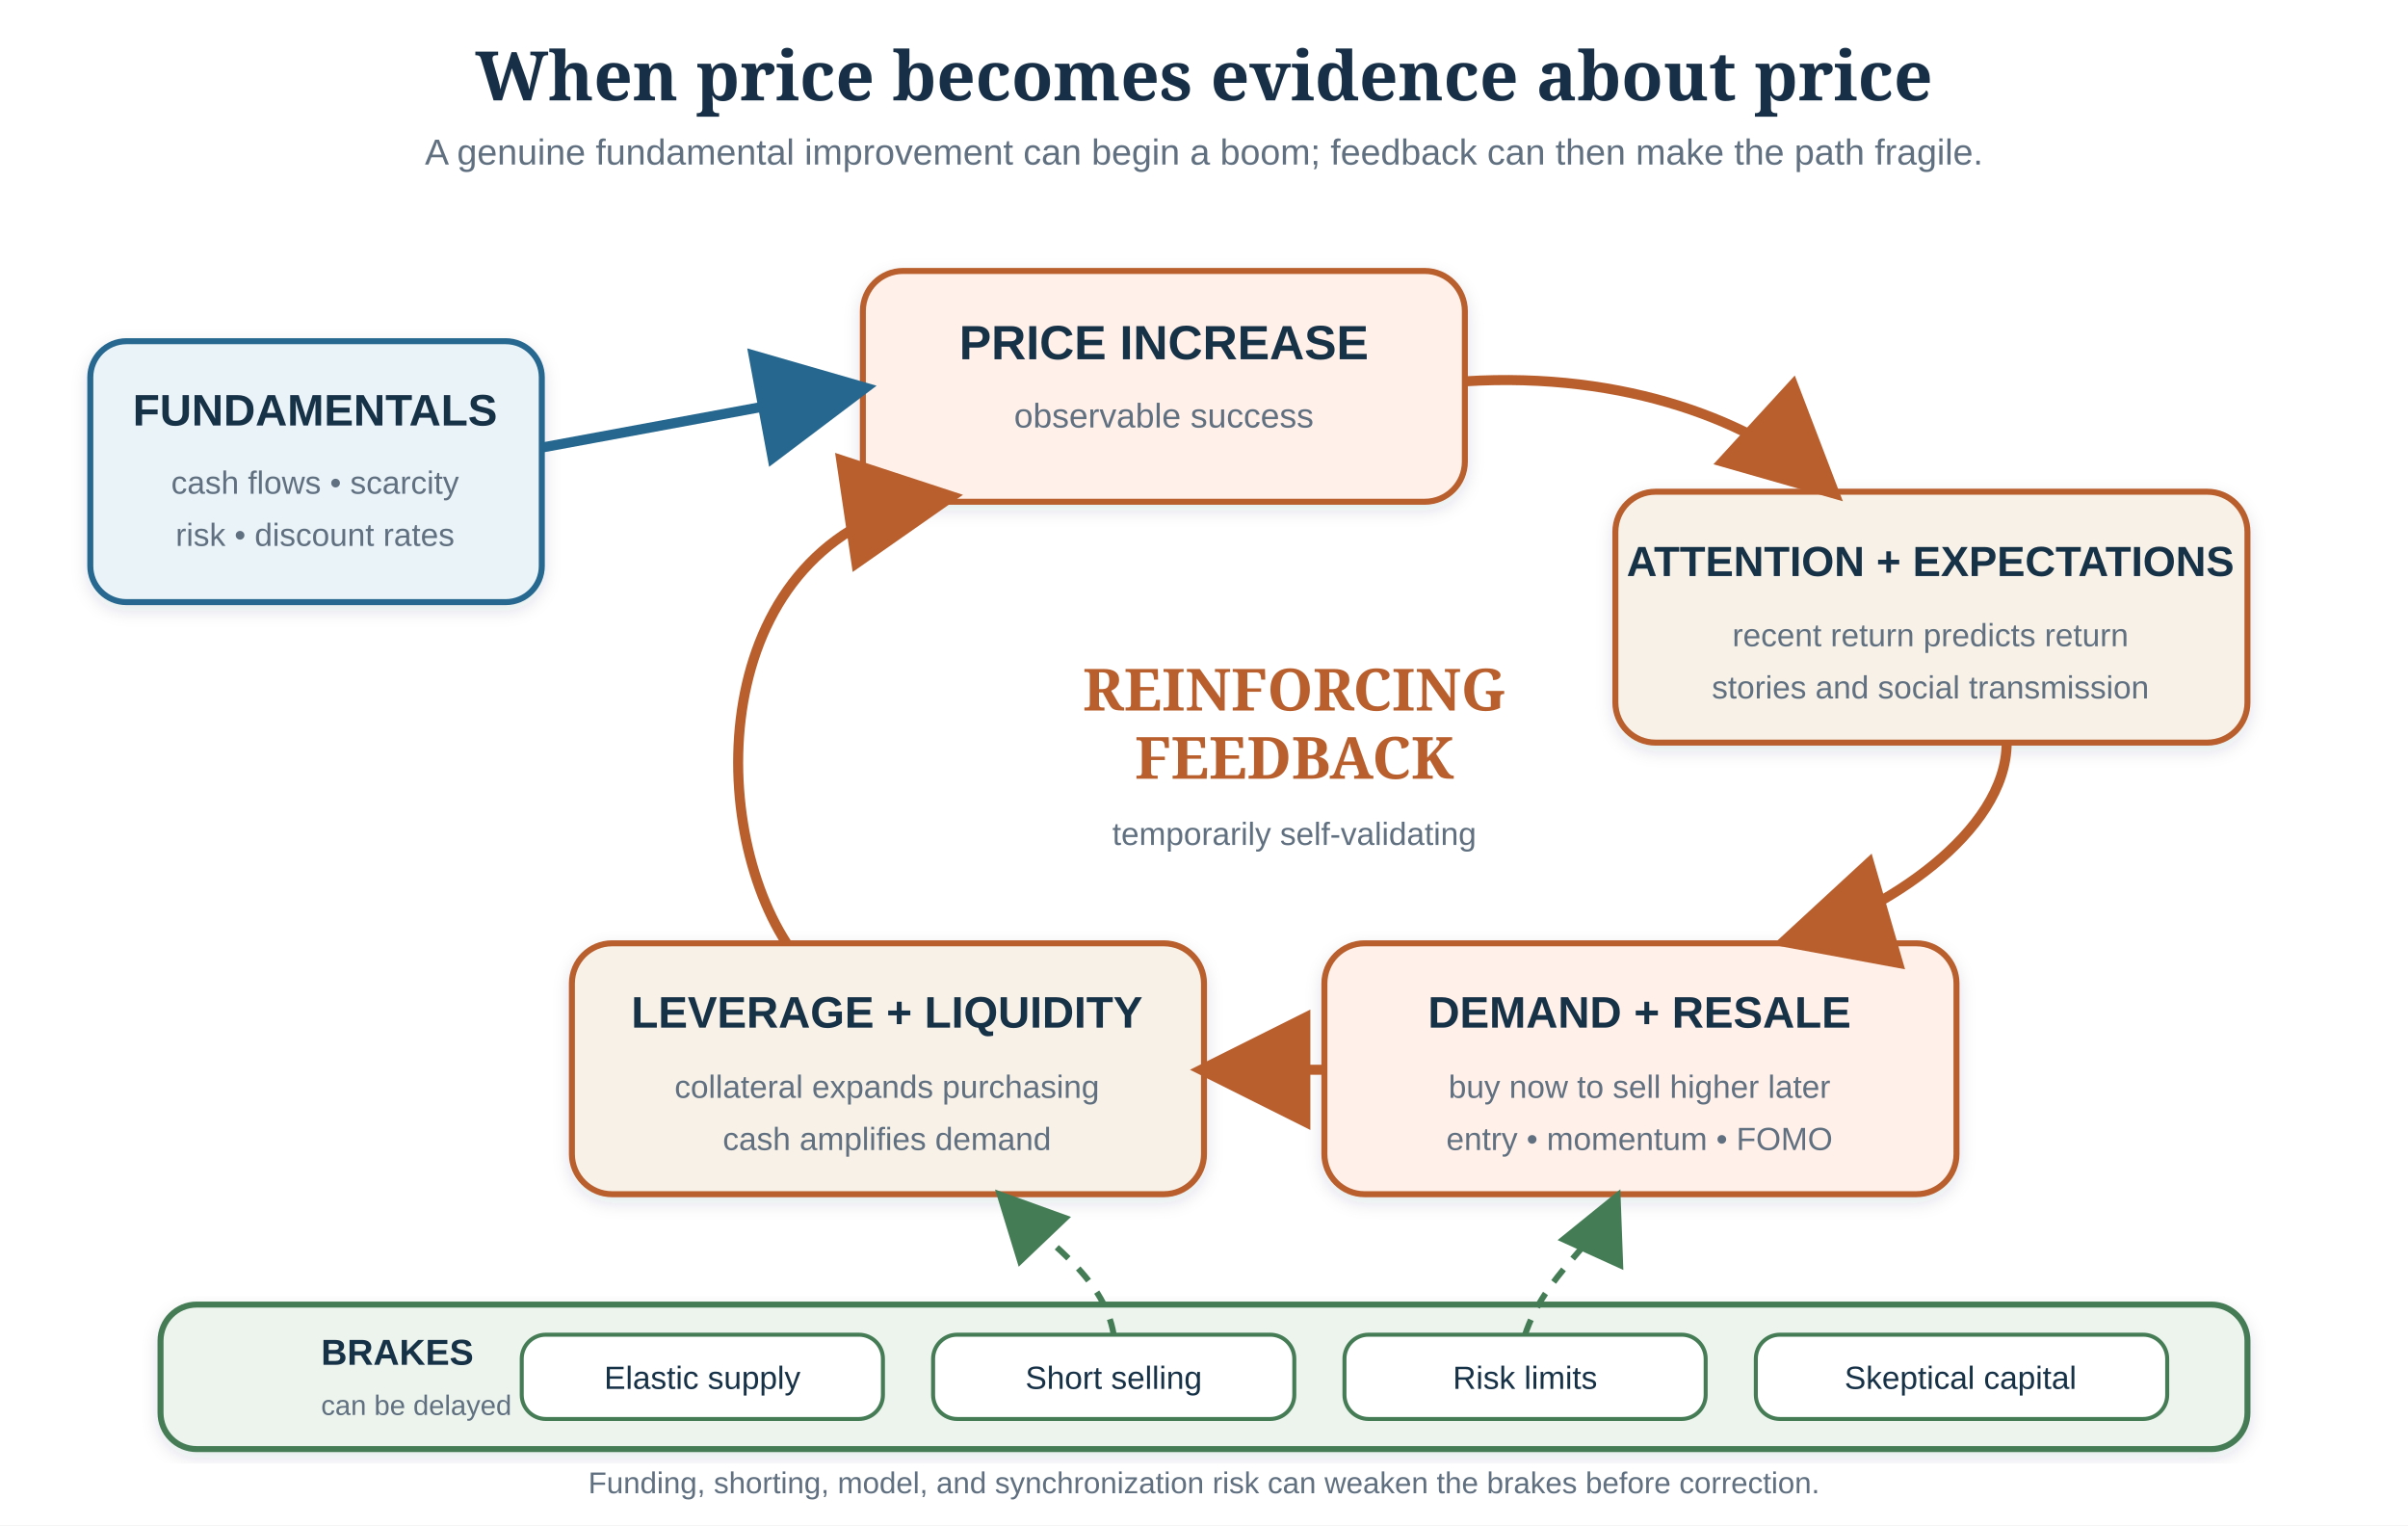
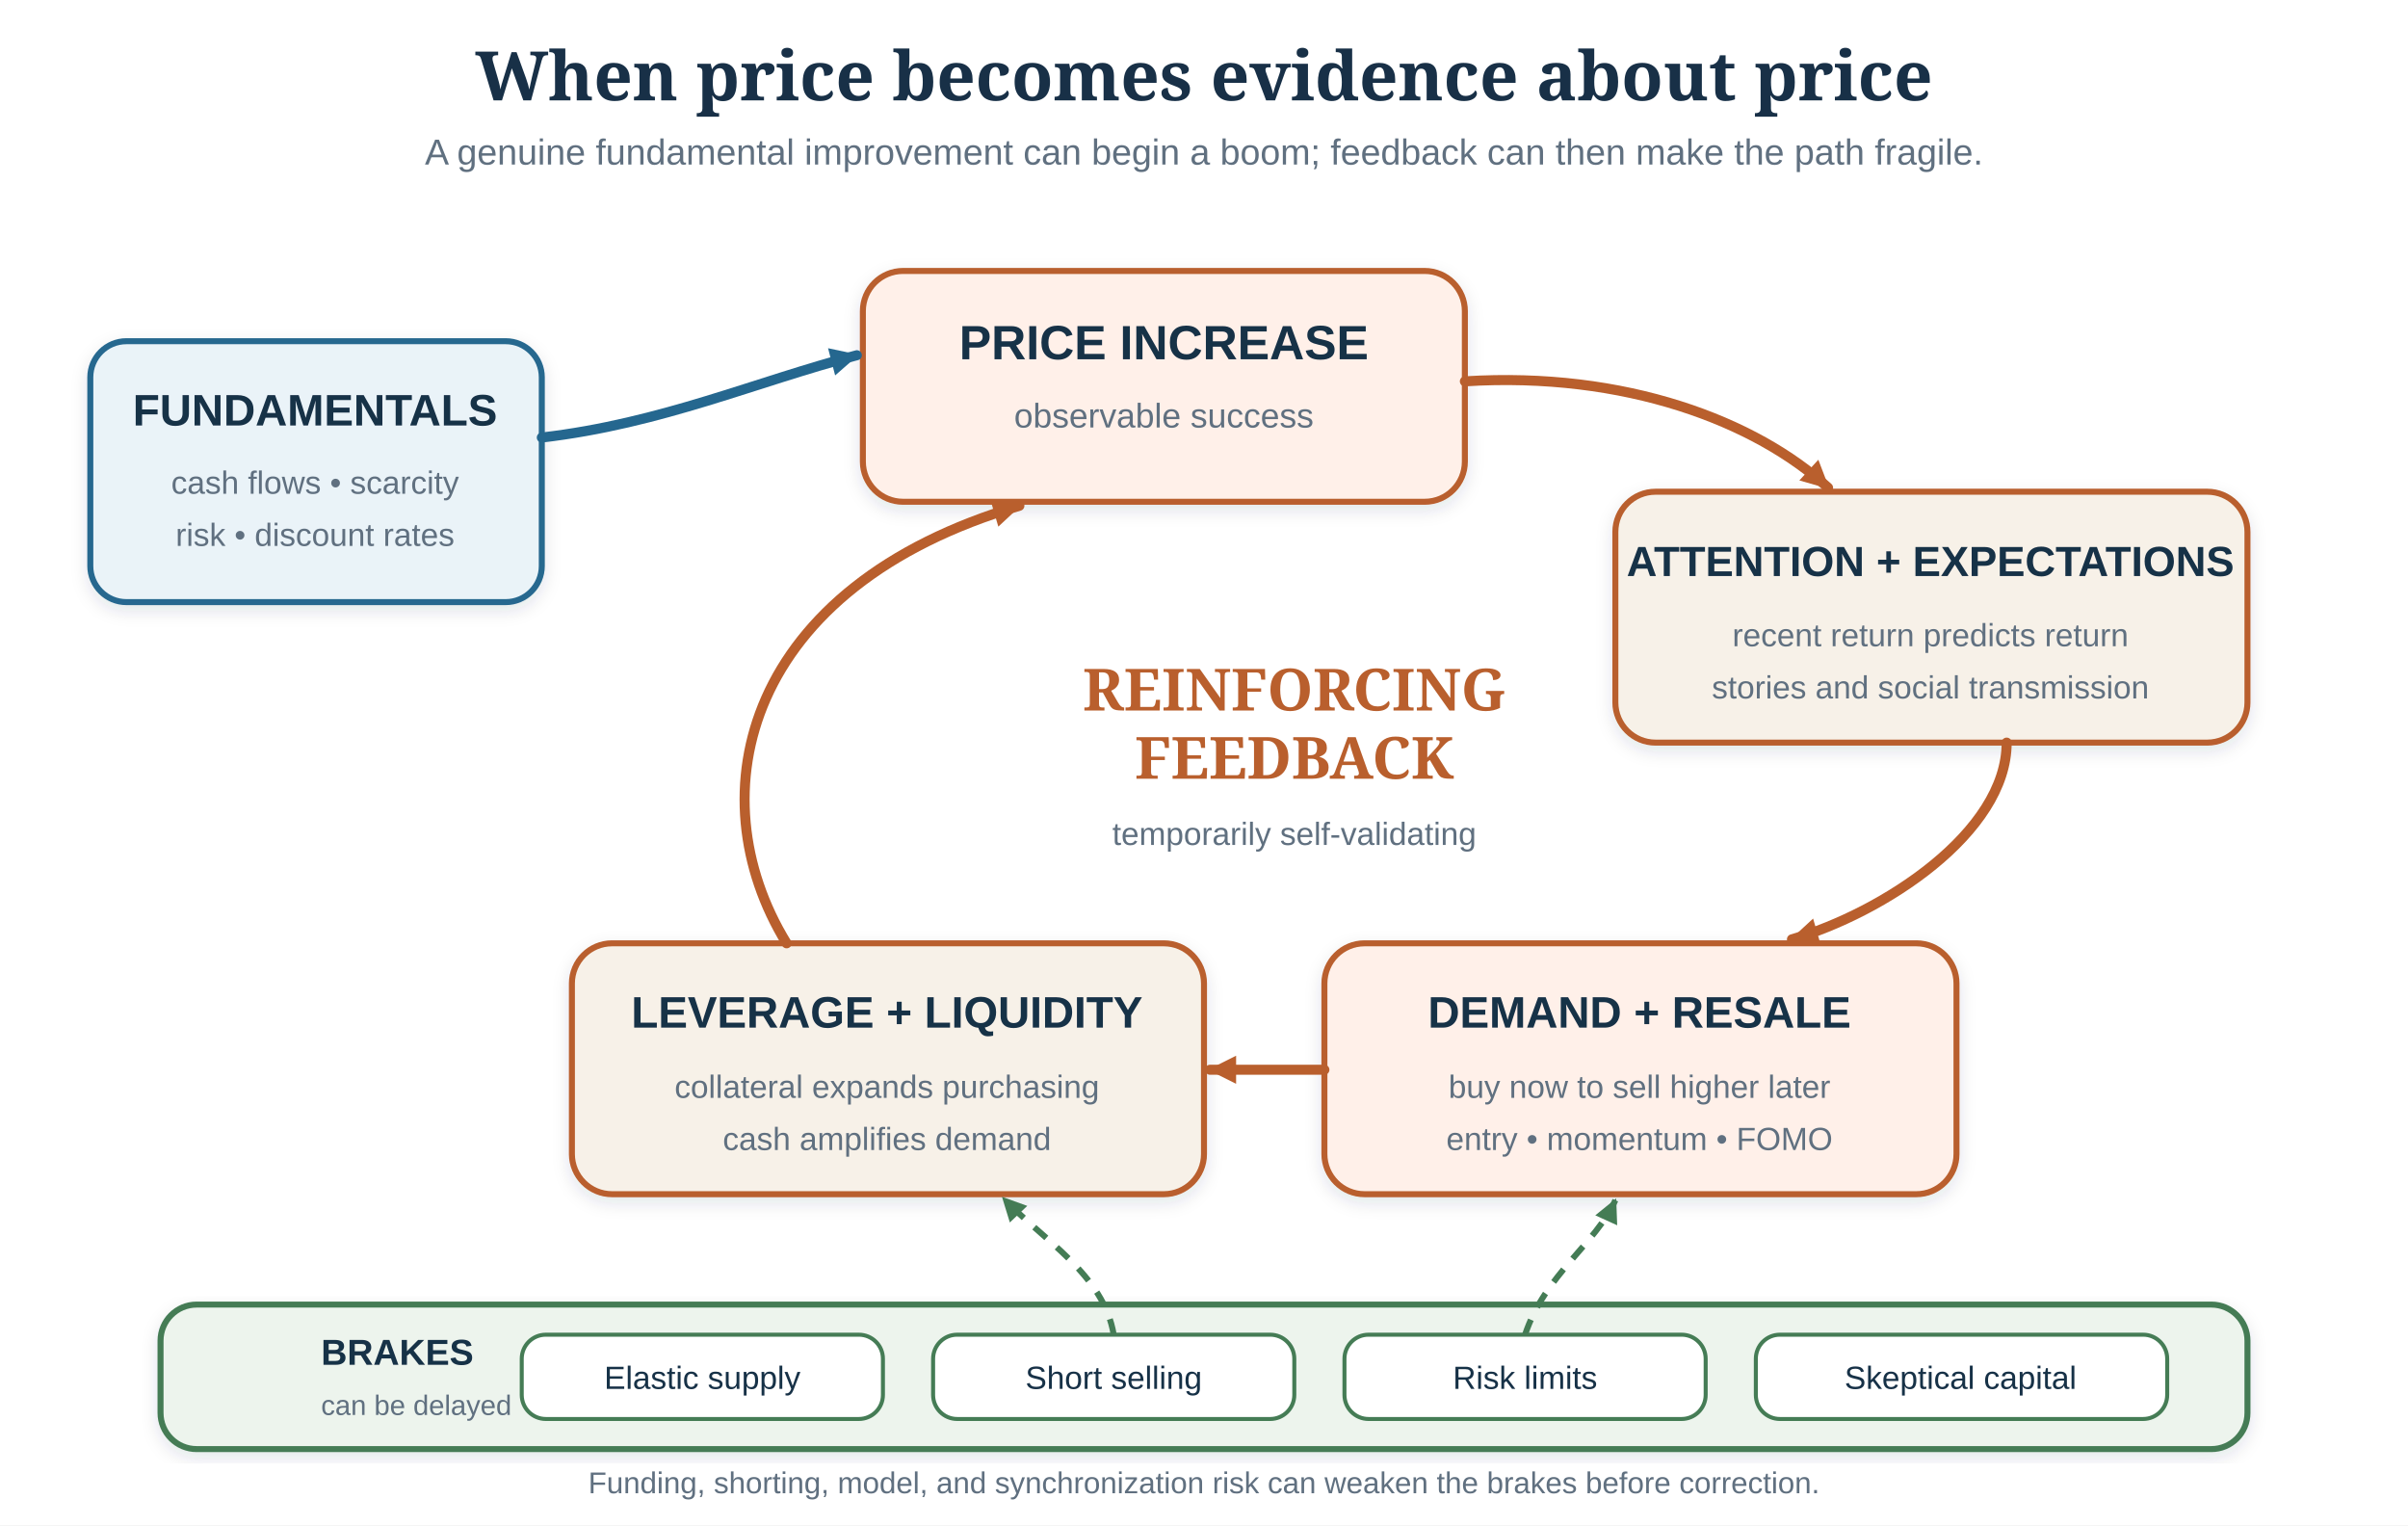
<svg xmlns="http://www.w3.org/2000/svg" width="1200" height="760" viewBox="0 0 1200 760" role="img" aria-labelledby="title desc">
  <defs>
-     <marker id="arrow" markerWidth="12" markerHeight="12" refX="10" refY="6" orient="auto">
-       <path d="M0 0 L12 6 L0 12 Z" fill="#b95f2d" />
+     <marker id="arrow" markerUnits="userSpaceOnUse" markerWidth="16" markerHeight="16" refX="14" refY="8" orient="auto">
+       <path d="M1 1 L15 8 L1 15 Z" fill="#b95f2d" />
    </marker>
-     <marker id="blueArrow" markerWidth="12" markerHeight="12" refX="10" refY="6" orient="auto">
-       <path d="M0 0 L12 6 L0 12 Z" fill="#25678f" />
+     <marker id="blueArrow" markerUnits="userSpaceOnUse" markerWidth="16" markerHeight="16" refX="14" refY="8" orient="auto">
+       <path d="M1 1 L15 8 L1 15 Z" fill="#25678f" />
    </marker>
-     <marker id="brake" markerWidth="12" markerHeight="12" refX="10" refY="6" orient="auto">
-       <path d="M0 0 L12 6 L0 12 Z" fill="#447c55" />
+     <marker id="brake" markerUnits="userSpaceOnUse" markerWidth="14" markerHeight="14" refX="12" refY="7" orient="auto">
+       <path d="M1 1 L13 7 L1 13 Z" fill="#447c55" />
    </marker>
    <filter id="shadow">
      <feDropShadow dx="0" dy="3" stdDeviation="4" flood-color="#183047" flood-opacity="0.12" />
    </filter>
  </defs>
  <rect width="1200" height="760" fill="#ffffff" />
  <text x="600" y="50" text-anchor="middle" font-family="Georgia, serif" font-size="34" font-weight="700" fill="#183047">When price becomes evidence about price</text>
  <text x="600" y="82" text-anchor="middle" font-family="Arial, sans-serif" font-size="18" fill="#607080">A genuine fundamental improvement can begin a boom; feedback can then make the path fragile.</text>
  <g font-family="Arial, sans-serif" filter="url(#shadow)">
    <rect x="45" y="170" width="225" height="130" rx="18" fill="#eaf3f8" stroke="#25678f" stroke-width="3" />
    <text x="157" y="212" text-anchor="middle" font-size="22" font-weight="700" fill="#183047">FUNDAMENTALS</text>
    <text x="157" y="246" text-anchor="middle" font-size="16" fill="#607080">cash flows • scarcity</text>
    <text x="157" y="272" text-anchor="middle" font-size="16" fill="#607080">risk • discount rates</text>
    <rect x="430" y="135" width="300" height="115" rx="20" fill="#fff0e9" stroke="#b95f2d" stroke-width="3" />
    <text x="580" y="179" text-anchor="middle" font-size="24" font-weight="700" fill="#183047">PRICE INCREASE</text>
    <text x="580" y="213" text-anchor="middle" font-size="17" fill="#607080">observable success</text>
    <rect x="805" y="245" width="315" height="125" rx="20" fill="#f7f1e8" stroke="#b95f2d" stroke-width="3" />
    <text x="962" y="287" text-anchor="middle" font-size="21" font-weight="700" fill="#183047">ATTENTION + EXPECTATIONS</text>
    <text x="962" y="322" text-anchor="middle" font-size="16" fill="#607080">recent return predicts return</text>
    <text x="962" y="348" text-anchor="middle" font-size="16" fill="#607080">stories and social transmission</text>
    <rect x="660" y="470" width="315" height="125" rx="20" fill="#fff0e9" stroke="#b95f2d" stroke-width="3" />
    <text x="817" y="512" text-anchor="middle" font-size="22" font-weight="700" fill="#183047">DEMAND + RESALE</text>
    <text x="817" y="547" text-anchor="middle" font-size="16" fill="#607080">buy now to sell higher later</text>
    <text x="817" y="573" text-anchor="middle" font-size="16" fill="#607080">entry • momentum • FOMO</text>
    <rect x="285" y="470" width="315" height="125" rx="20" fill="#f7f1e8" stroke="#b95f2d" stroke-width="3" />
    <text x="442" y="512" text-anchor="middle" font-size="22" font-weight="700" fill="#183047">LEVERAGE + LIQUIDITY</text>
    <text x="442" y="547" text-anchor="middle" font-size="16" fill="#607080">collateral expands purchasing</text>
    <text x="442" y="573" text-anchor="middle" font-size="16" fill="#607080">cash amplifies demand</text>
  </g>
-   <line x1="270" y1="223" x2="427" y2="194" stroke="#25678f" stroke-width="5" marker-end="url(#blueArrow)" />
-   <path d="M730 190 C810 185 875 210 911 243" fill="none" stroke="#b95f2d" stroke-width="5" marker-end="url(#arrow)" />
-   <path d="M1000 370 C1000 415 938 455 893 468" fill="none" stroke="#b95f2d" stroke-width="5" marker-end="url(#arrow)" />
-   <line x1="660" y1="533" x2="603" y2="533" stroke="#b95f2d" stroke-width="5" marker-end="url(#arrow)" />
-   <path d="M392 470 C350 405 355 265 470 248" fill="none" stroke="#b95f2d" stroke-width="5" marker-end="url(#arrow)" />
+   <g fill="none" stroke-linecap="round" stroke-linejoin="round">
+     <path d="M270 218 C330 211 377 190 427 177" stroke="#25678f" stroke-width="5" marker-end="url(#blueArrow)" />
+     <path d="M730 190 C810 185 875 210 911 243" stroke="#b95f2d" stroke-width="5" marker-end="url(#arrow)" />
+     <path d="M1000 370 C1000 415 938 455 893 468" stroke="#b95f2d" stroke-width="5" marker-end="url(#arrow)" />
+     <line x1="660" y1="533" x2="603" y2="533" stroke="#b95f2d" stroke-width="5" marker-end="url(#arrow)" />
+     <path d="M392 470 C346 395 372 292 508 252" stroke="#b95f2d" stroke-width="5" marker-end="url(#arrow)" />
+   </g>
  <text x="645" y="354" text-anchor="middle" font-family="Georgia, serif" font-size="29" font-weight="700" fill="#b95f2d">REINFORCING</text>
  <text x="645" y="388" text-anchor="middle" font-family="Georgia, serif" font-size="29" font-weight="700" fill="#b95f2d">FEEDBACK</text>
  <text x="645" y="421" text-anchor="middle" font-family="Arial, sans-serif" font-size="16" fill="#607080">temporarily self-validating</text>
  <g font-family="Arial, sans-serif" filter="url(#shadow)">
    <rect x="80" y="650" width="1040" height="72" rx="18" fill="#edf4ed" stroke="#447c55" stroke-width="3" />
    <text x="160" y="680" font-size="18" font-weight="700" fill="#183047">BRAKES</text>
    <text x="160" y="705" font-size="14" fill="#607080">can be delayed</text>
    <rect x="260" y="665" width="180" height="42" rx="12" fill="#ffffff" stroke="#447c55" stroke-width="2" />
    <text x="350" y="692" text-anchor="middle" font-size="16" fill="#183047">Elastic supply</text>
    <rect x="465" y="665" width="180" height="42" rx="12" fill="#ffffff" stroke="#447c55" stroke-width="2" />
    <text x="555" y="692" text-anchor="middle" font-size="16" fill="#183047">Short selling</text>
    <rect x="670" y="665" width="180" height="42" rx="12" fill="#ffffff" stroke="#447c55" stroke-width="2" />
    <text x="760" y="692" text-anchor="middle" font-size="16" fill="#183047">Risk limits</text>
    <rect x="875" y="665" width="205" height="42" rx="12" fill="#ffffff" stroke="#447c55" stroke-width="2" />
    <text x="977" y="692" text-anchor="middle" font-size="16" fill="#183047">Skeptical capital</text>
  </g>
  <path d="M555 665 C550 635 520 618 500 597" fill="none" stroke="#447c55" stroke-width="3" stroke-dasharray="8 7" marker-end="url(#brake)" />
  <path d="M760 665 C770 635 795 620 805 598" fill="none" stroke="#447c55" stroke-width="3" stroke-dasharray="8 7" marker-end="url(#brake)" />
  <text x="600" y="744" text-anchor="middle" font-family="Arial, sans-serif" font-size="15" fill="#607080">Funding, shorting, model, and synchronization risk can weaken the brakes before correction.</text>
</svg>
